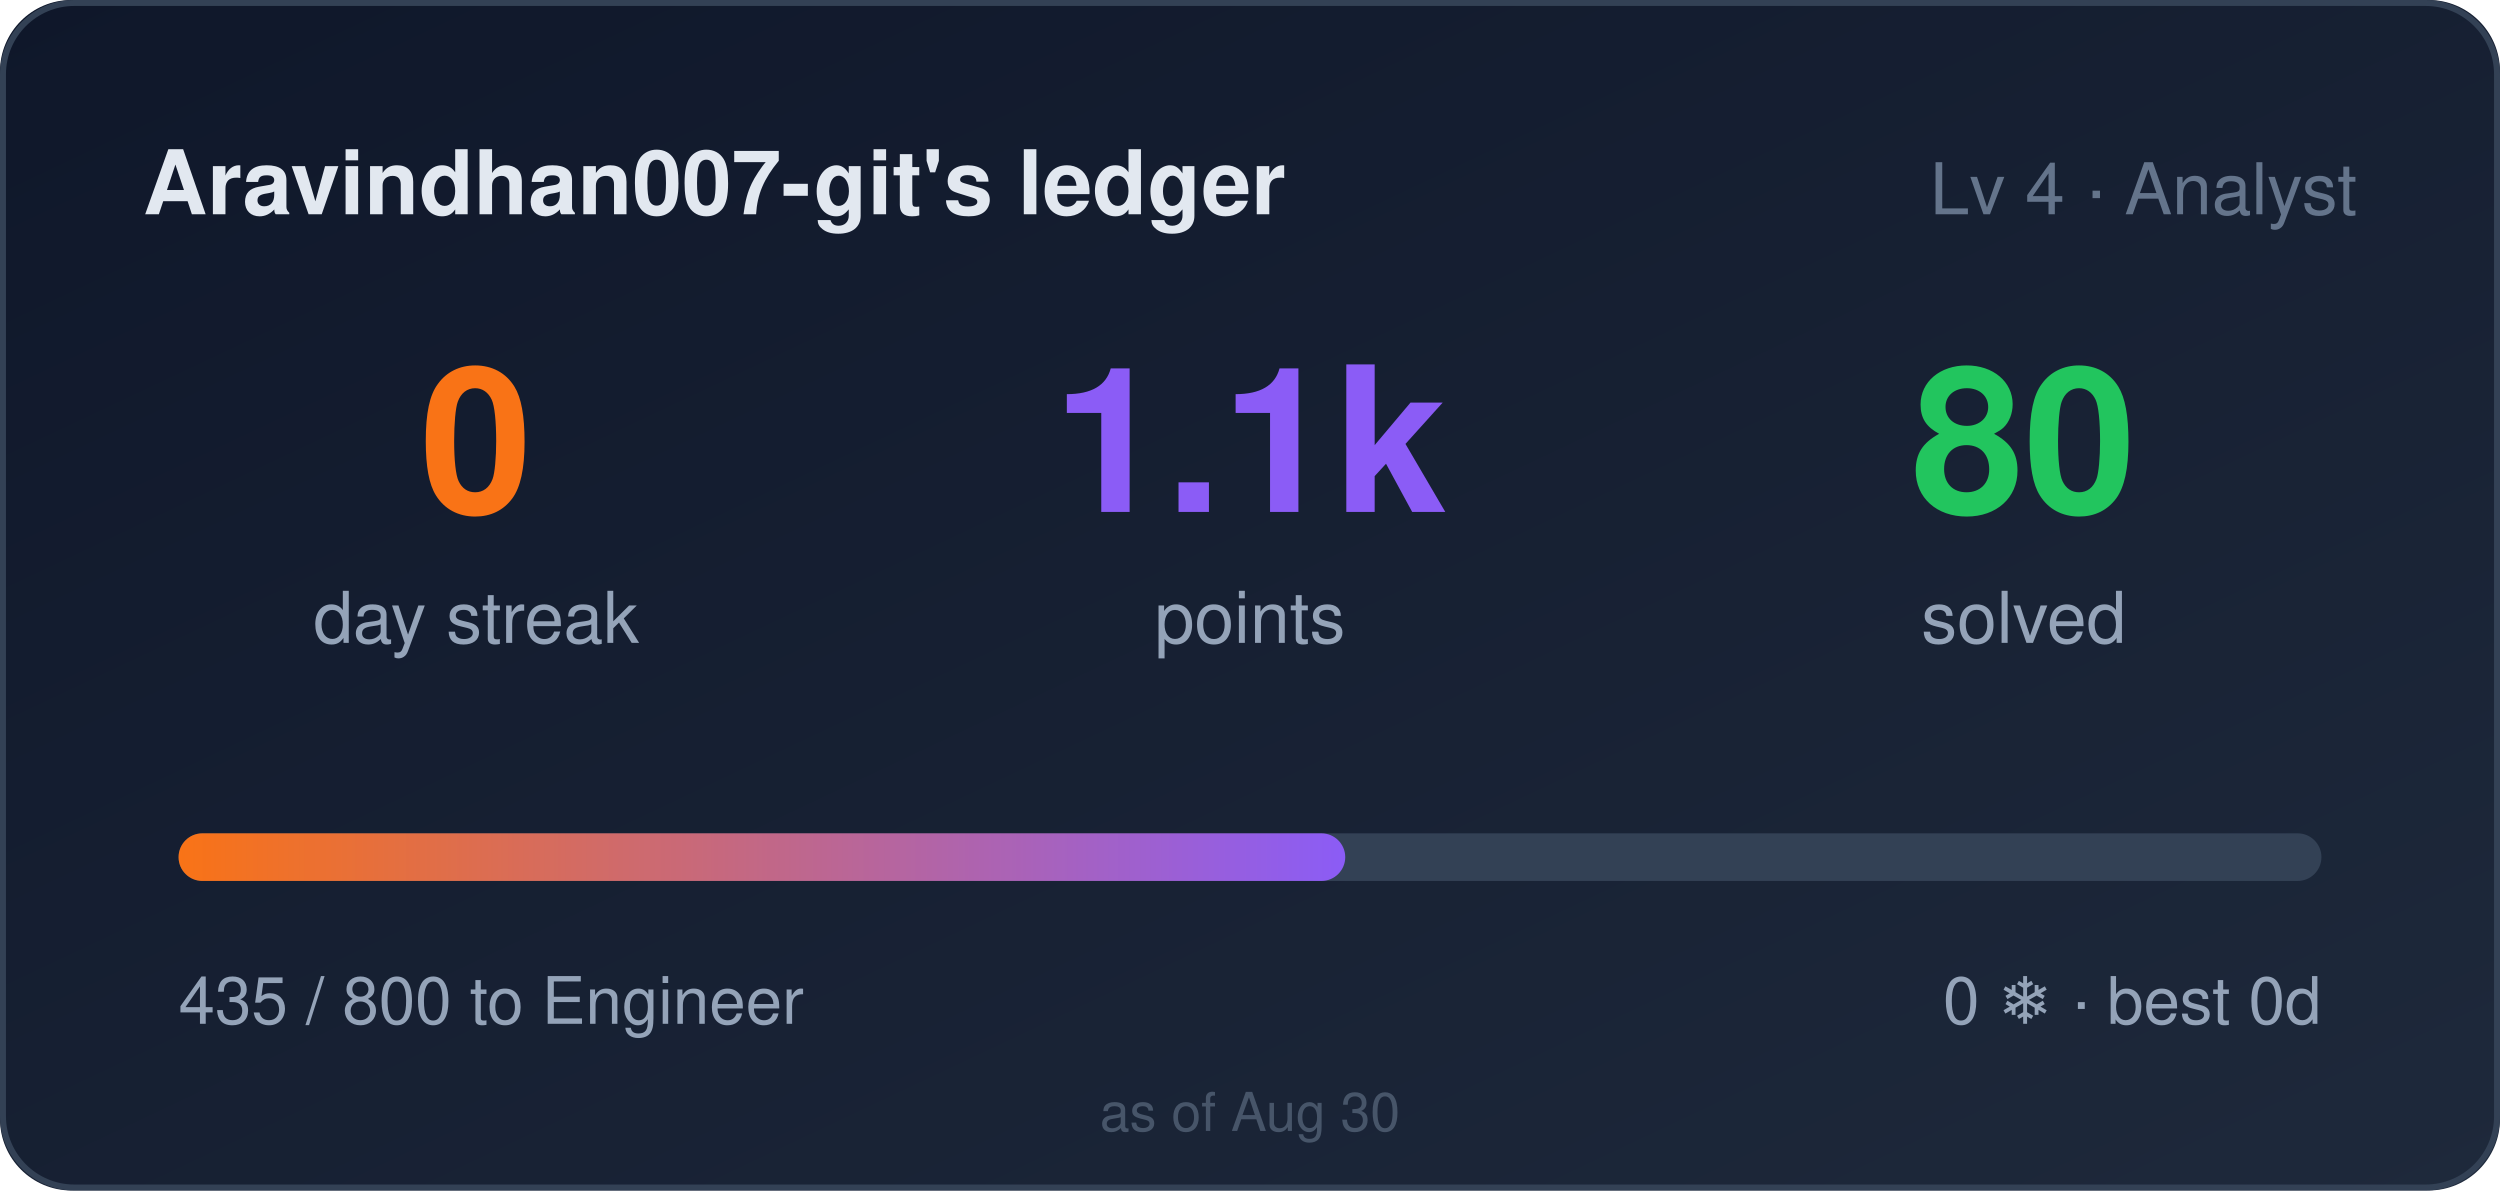
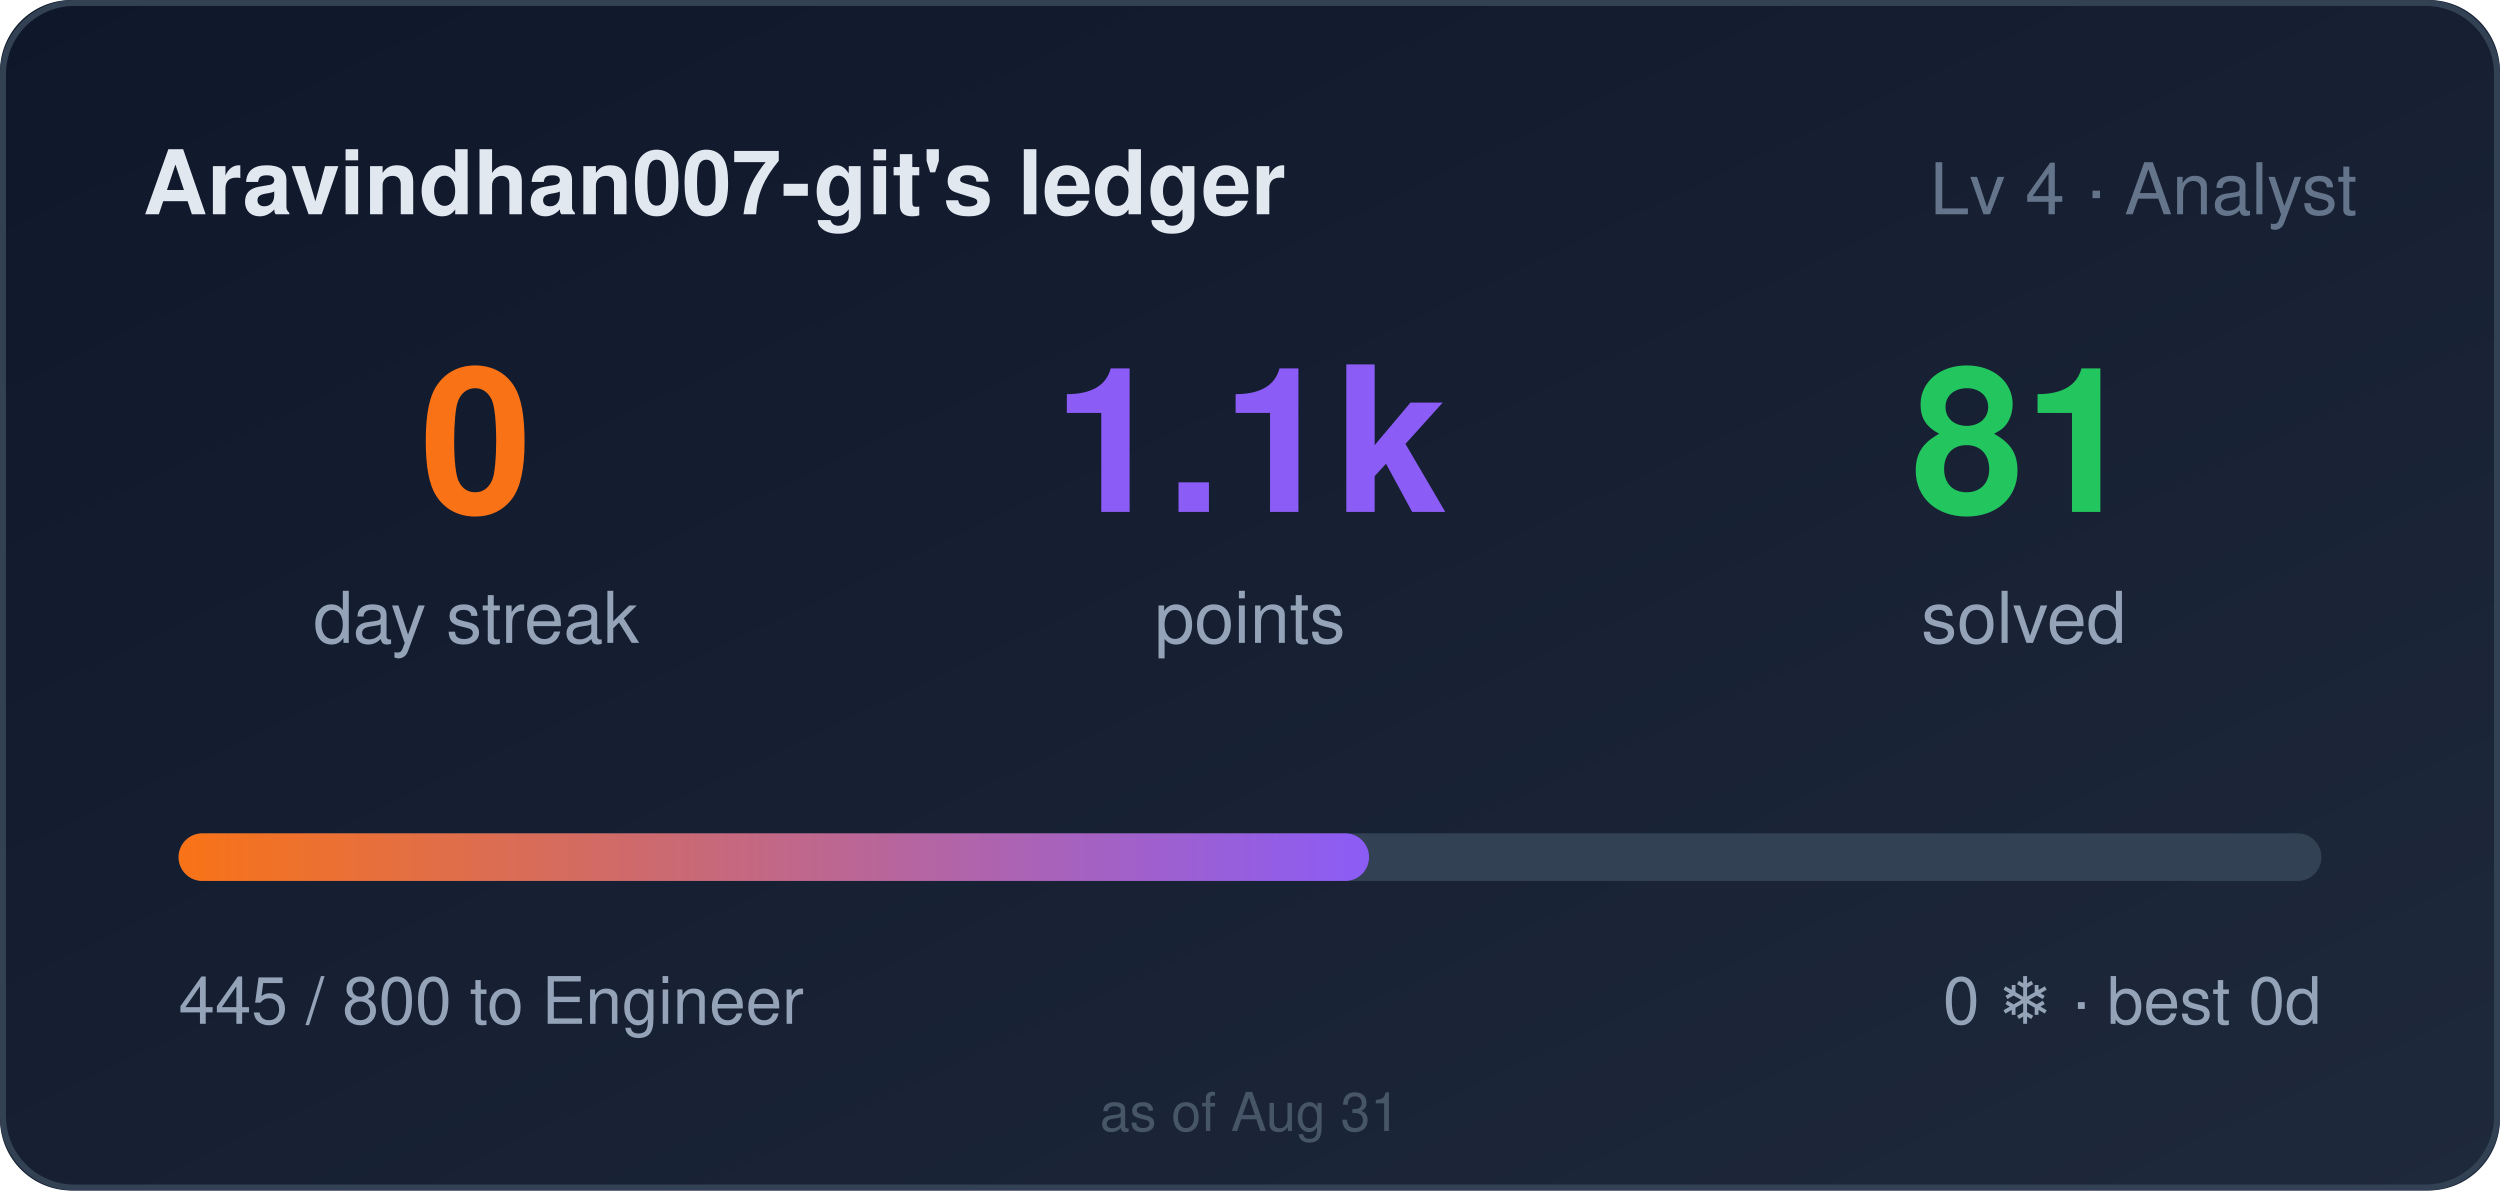
- <svg xmlns="http://www.w3.org/2000/svg" width="420" height="200" role="img" aria-label="Aravindhan007-git's ledger: 0 day streak, 1135 points">
+ <svg xmlns="http://www.w3.org/2000/svg" width="420" height="200" role="img" aria-label="Aravindhan007-git's ledger: 0 day streak, 1145 points">
  <style>
    .bar,.n{transform-box:fill-box}
    .bar{transform-origin:left center}
    @media (prefers-reduced-motion: no-preference){
      .bar{animation:cl-grow .9s cubic-bezier(.22,1,.36,1) both}
      .n{animation:cl-rise .5s ease-out both}
      .n2{animation-delay:.08s}
      .n3{animation-delay:.16s}
    }
    @keyframes cl-grow{from{transform:scaleX(0)}to{transform:scaleX(1)}}
    @keyframes cl-rise{from{opacity:0;transform:translateY(6px)}to{opacity:1;transform:none}}
  </style>
  <defs>
    <linearGradient id="bg" x1="0" y1="0" x2="1" y2="1">
      <stop offset="0" stop-color="#0f172a" />
      <stop offset="1" stop-color="#1e293b" />
    </linearGradient>
    <linearGradient id="bar" x1="0" y1="0" x2="1" y2="0">
      <stop offset="0" stop-color="#f97316" />
      <stop offset="1" stop-color="#8b5cf6" />
    </linearGradient>
  </defs>
  <rect width="420" height="200" rx="12" fill="url(#bg)" />
  <rect x="0.5" y="0.5" width="419" height="199" rx="12" fill="none" stroke="#334155" />
  <text x="24" y="36" fill="#e2e8f0" font-size="15" font-weight="600" font-family="Segoe UI,Helvetica,Arial,sans-serif">Aravindhan007-git's ledger</text>
  <text x="396" y="36" fill="#64748b" font-size="12" text-anchor="end" font-family="Segoe UI,Helvetica,Arial,sans-serif">Lv 4 · Analyst</text>
  <g font-family="Segoe UI,Helvetica,Arial,sans-serif">
    <text class="n n1" x="80" y="86" fill="#f97316" font-size="34" font-weight="700" text-anchor="middle">0</text>
    <text x="80" y="108" fill="#94a3b8" font-size="12" text-anchor="middle">day streak</text>
    <text class="n n2" x="210" y="86" fill="#8b5cf6" font-size="34" font-weight="700" text-anchor="middle">1.1k</text>
    <text x="210" y="108" fill="#94a3b8" font-size="12" text-anchor="middle">points</text>
-     <text class="n n3" x="340" y="86" fill="#22c55e" font-size="34" font-weight="700" text-anchor="middle">80</text>
+     <text class="n n3" x="340" y="86" fill="#22c55e" font-size="34" font-weight="700" text-anchor="middle">81</text>
    <text x="340" y="108" fill="#94a3b8" font-size="12" text-anchor="middle">solved</text>
  </g>
  <rect x="30" y="140" width="360" height="8" rx="4" fill="#334155" />
-   <rect class="bar" x="30" y="140" width="196" height="8" rx="4" fill="url(#bar)" />
-   <text x="30" y="172" fill="#94a3b8" font-size="11" font-family="Segoe UI,Helvetica,Arial,sans-serif">435 / 800 to Engineer</text>
+   <rect class="bar" x="30" y="140" width="200" height="8" rx="4" fill="url(#bar)" />
+   <text x="30" y="172" fill="#94a3b8" font-size="11" font-family="Segoe UI,Helvetica,Arial,sans-serif">445 / 800 to Engineer</text>
  <text x="390" y="172" fill="#94a3b8" font-size="11" text-anchor="end" font-family="Segoe UI,Helvetica,Arial,sans-serif">0 ❄ · best 0d</text>
-   <text x="210" y="190" fill="#475569" font-size="9" text-anchor="middle" font-family="Segoe UI,Helvetica,Arial,sans-serif">as of Aug 30</text>
+   <text x="210" y="190" fill="#475569" font-size="9" text-anchor="middle" font-family="Segoe UI,Helvetica,Arial,sans-serif">as of Aug 31</text>
</svg>
